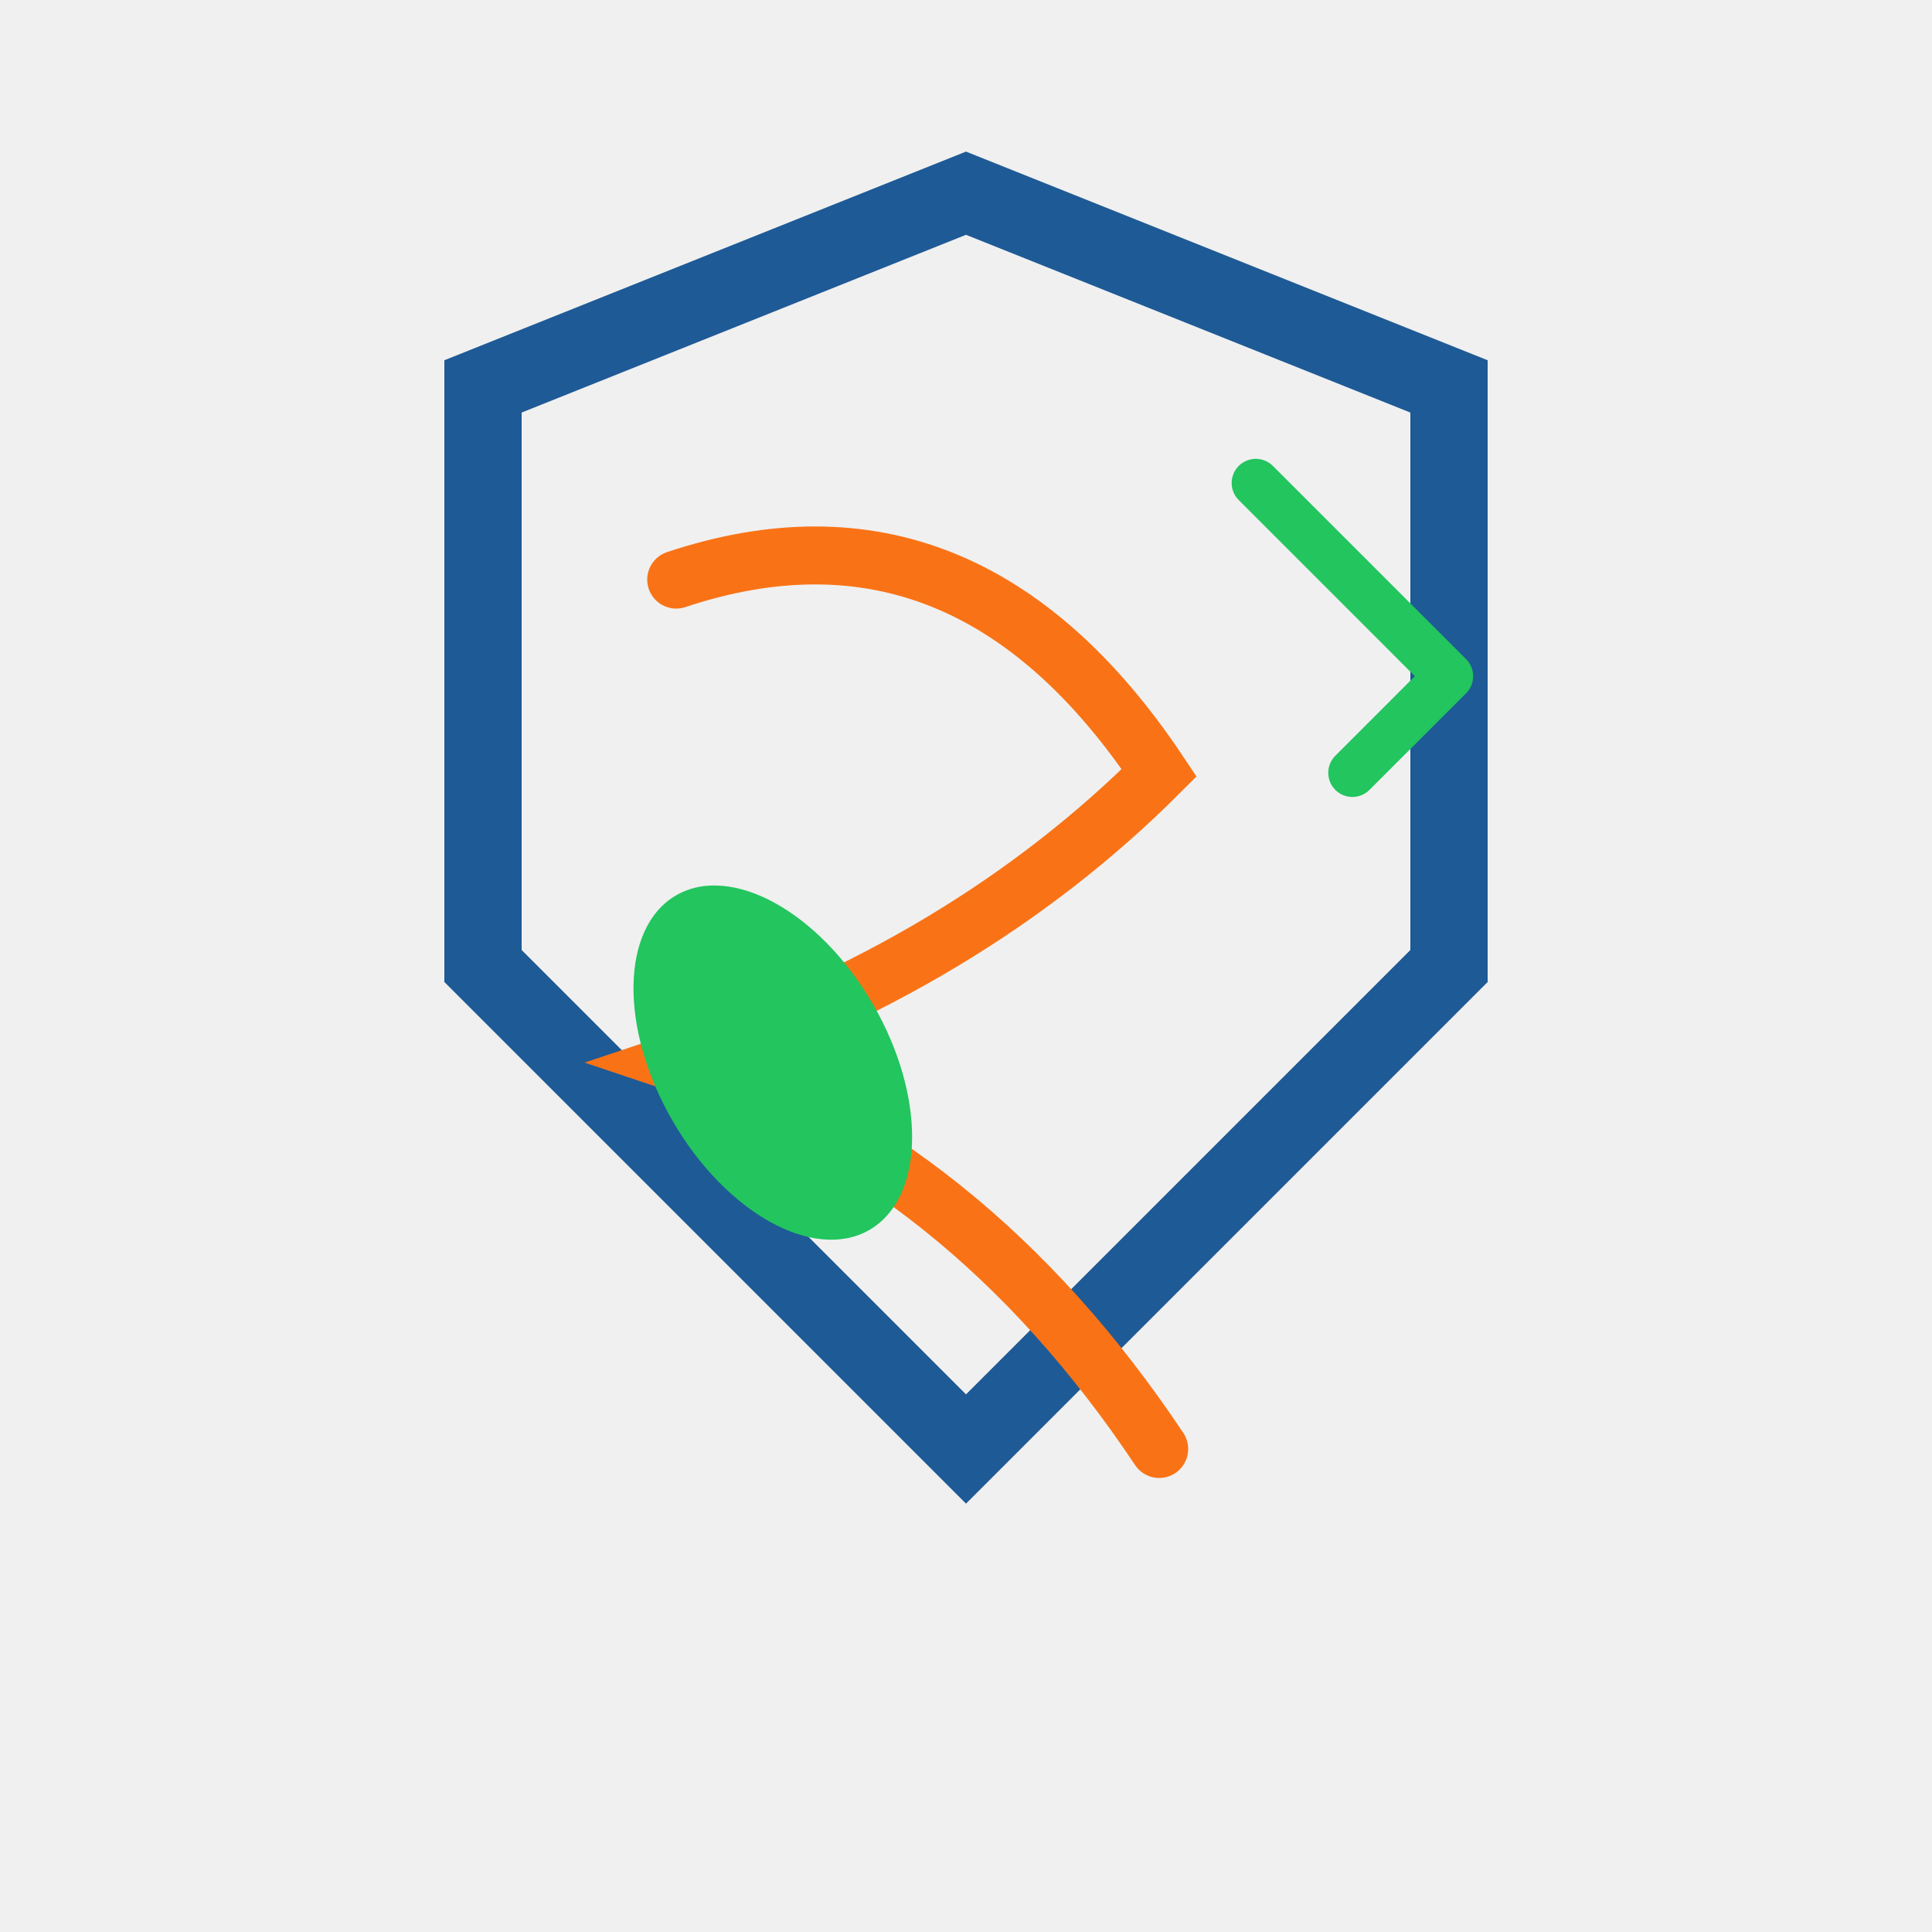
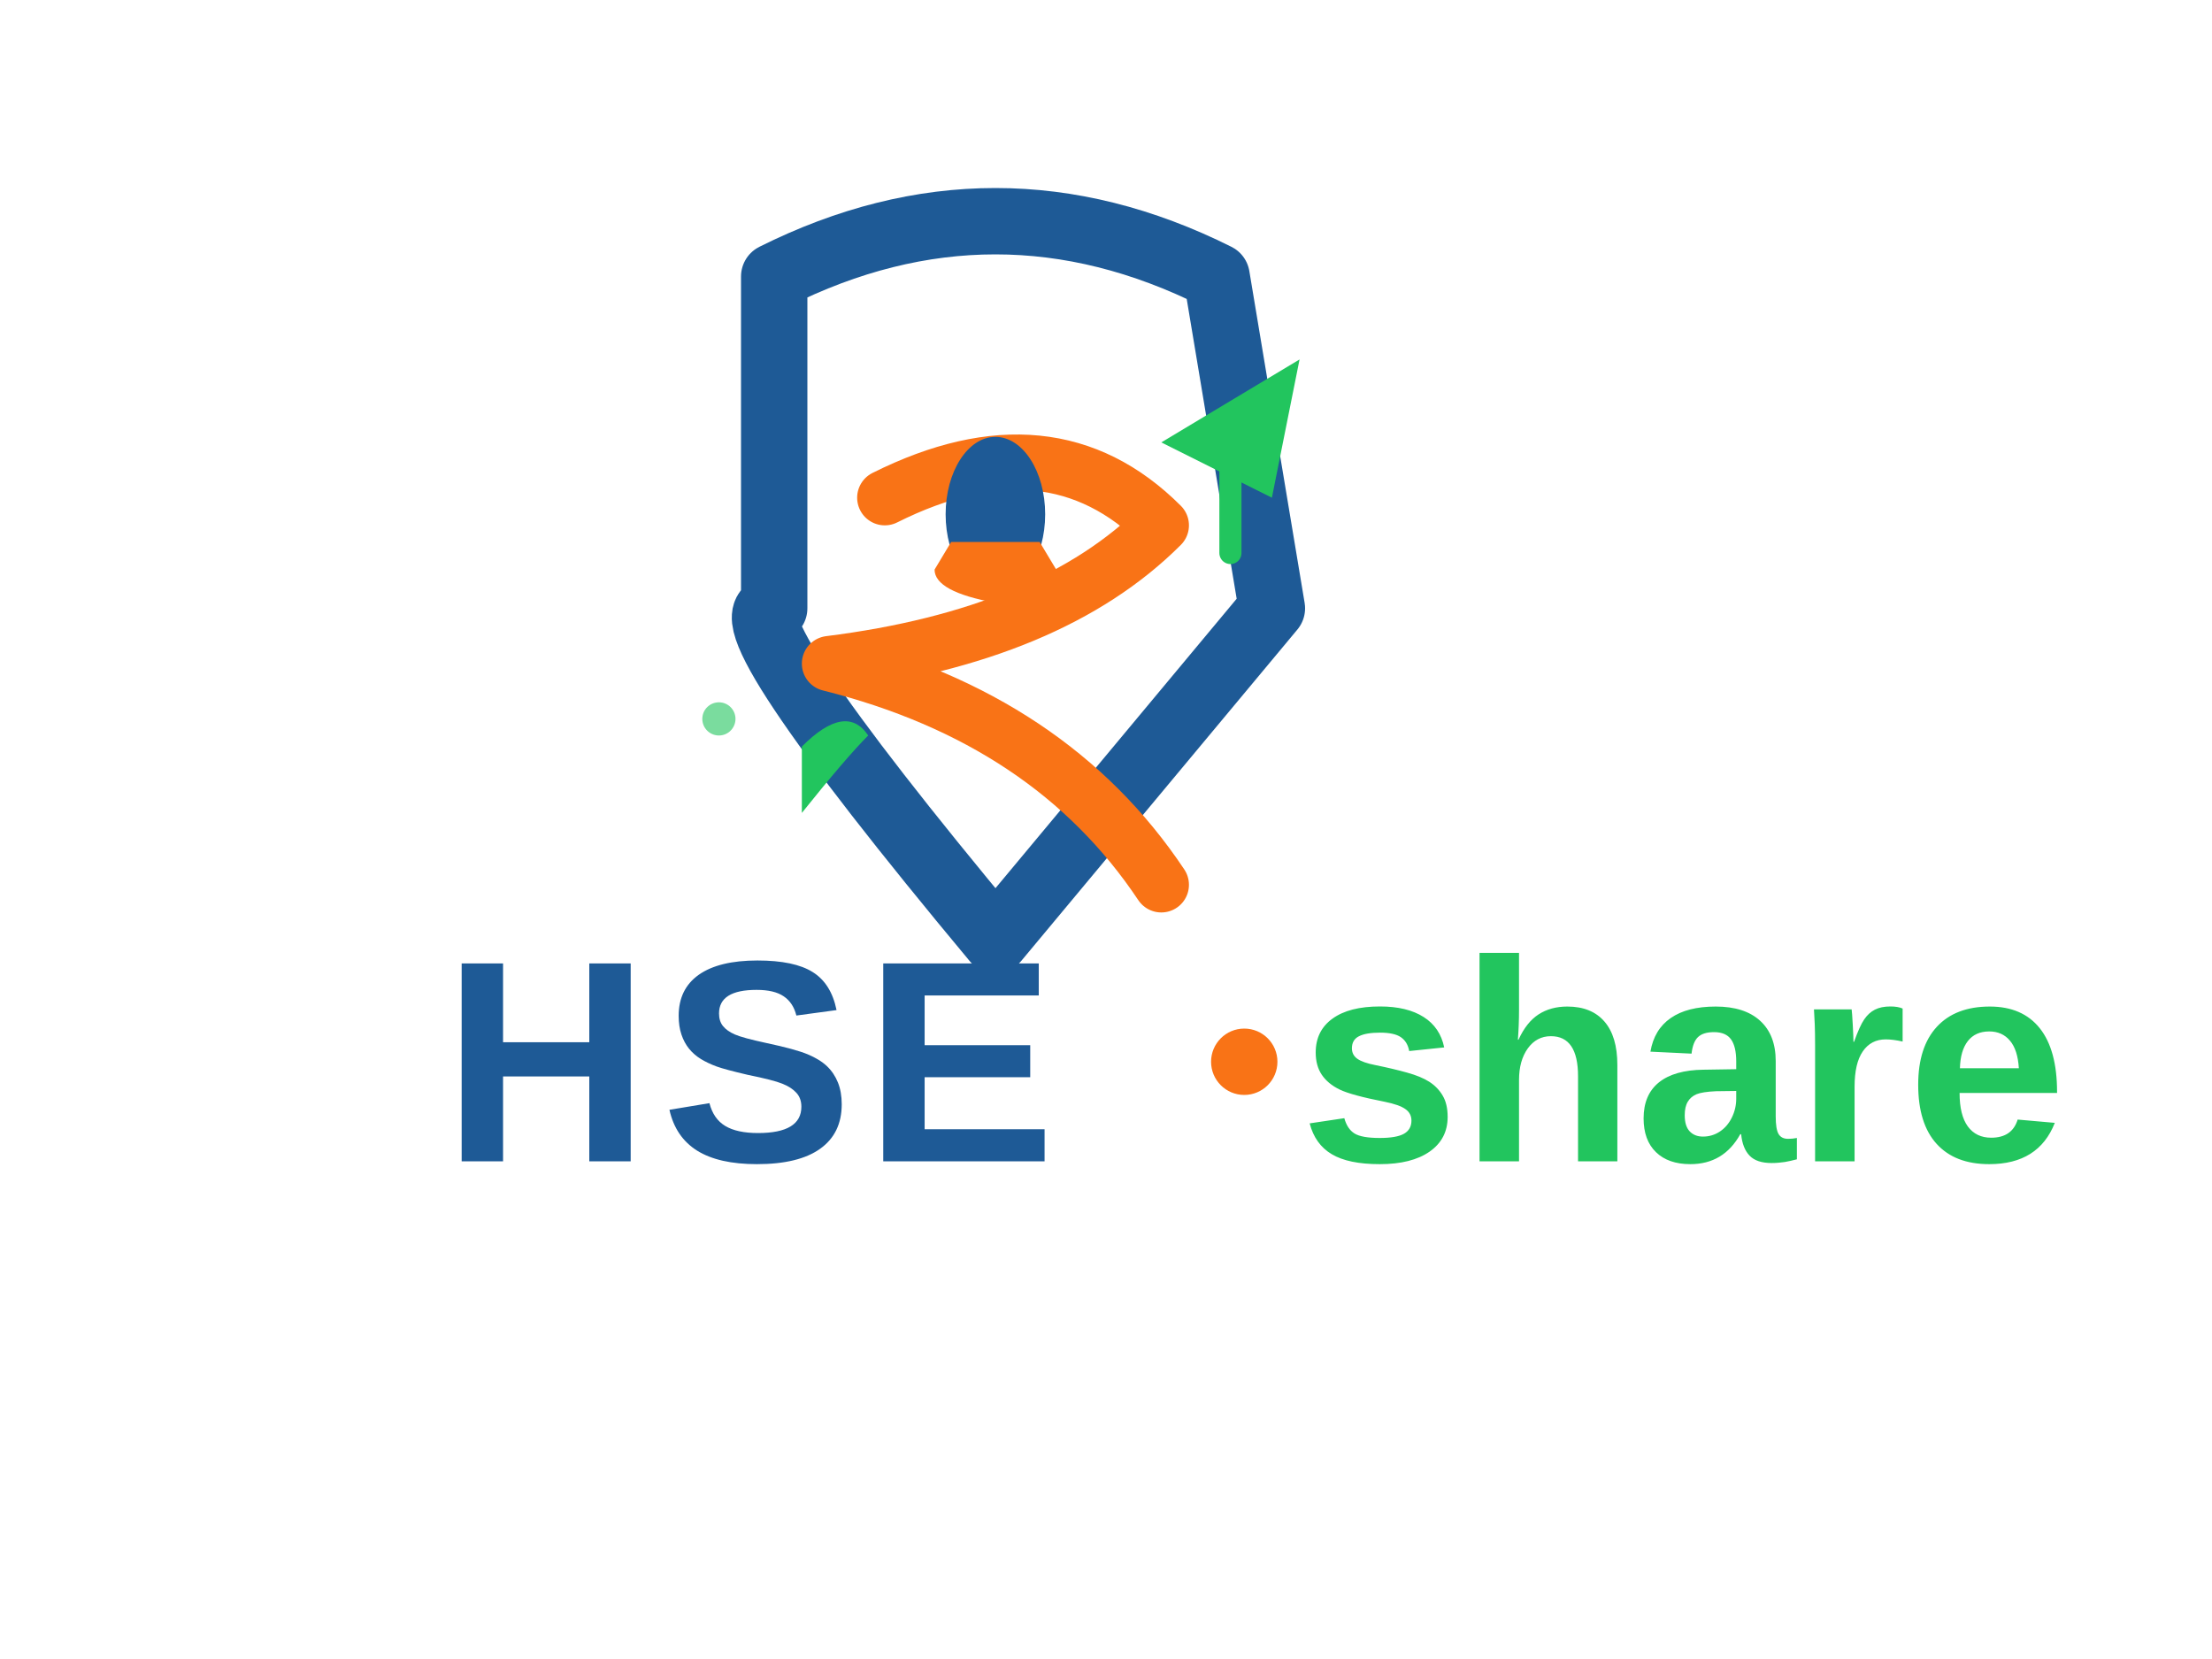
- <svg xmlns="http://www.w3.org/2000/svg" viewBox="0 0 200 200">
-   <path d="M 50 40 L 100 20 L 150 40 L 150 100 L 100 150 L 50 100 Z" fill="none" stroke="#1e5a96" stroke-width="8" />
-   <path d="M 70 60 Q 100 50 120 80 Q 100 100 70 110 Q 100 120 120 150" fill="none" stroke="#f97316" stroke-width="6" stroke-linecap="round" />
-   <path d="M 130 50 L 150 70 L 140 80" fill="none" stroke="#22c55e" stroke-width="5" stroke-linecap="round" stroke-linejoin="round" />
-   <ellipse cx="80" cy="110" rx="12" ry="20" fill="#22c55e" transform="rotate(-30 80 110)" />
+ <svg xmlns="http://www.w3.org/2000/svg" viewBox="0 0 400 300">
+   <rect width="400" height="300" fill="white" />
+   <g transform="translate(80, 30)">
+     <path d="M 60 20 Q 100 0 140 20 L 150 80 Q 100 140 100 140 Q 50 80 60 80 Z" fill="none" stroke="#1e5a96" stroke-width="12" stroke-linejoin="round" stroke-linecap="round" />
+     <path d="M 80 60 Q 110 45 130 65 Q 110 85 70 90 Q 110 100 130 130" fill="none" stroke="#f97316" stroke-width="10" stroke-linecap="round" stroke-linejoin="round" />
+     <g transform="translate(130, 35)">
+       <path d="M 0 15 L 25 0 L 20 25 Z" fill="#22c55e" />
+       <line x1="12.5" y1="12.5" x2="12.5" y2="35" stroke="#22c55e" stroke-width="4" stroke-linecap="round" />
+     </g>
+     <g transform="translate(65, 105)">
+       <path d="M 0 0 Q 8 -8 12 -2 Q 8 2 0 12 Z" fill="#22c55e" />
+     </g>
+     <g transform="translate(100, 65)">
+       <ellipse cx="0" cy="-2" rx="9" ry="14" fill="#1e5a96" />
+       <path d="M -8 3 L 8 3 L 11 8 Q 11 12 0 14 Q -11 12 -11 8 Z" fill="#f97316" />
+     </g>
+     <circle cx="50" cy="100" r="3" fill="#22c55e" opacity="0.6" />
+   </g>
+   <g transform="translate(80, 210)">
+     <text x="0" y="0" font-family="'Arial', 'Helvetica', sans-serif" font-size="52" font-weight="bold" fill="#1e5a96" letter-spacing="2">
+       HSE
+     </text>
+     <text x="155" y="0" font-family="'Arial', 'Helvetica', sans-serif" font-size="52" font-weight="bold" fill="#22c55e">
+       share
+     </text>
+     <circle cx="145" cy="-18" r="6" fill="#f97316" />
+   </g>
</svg>
